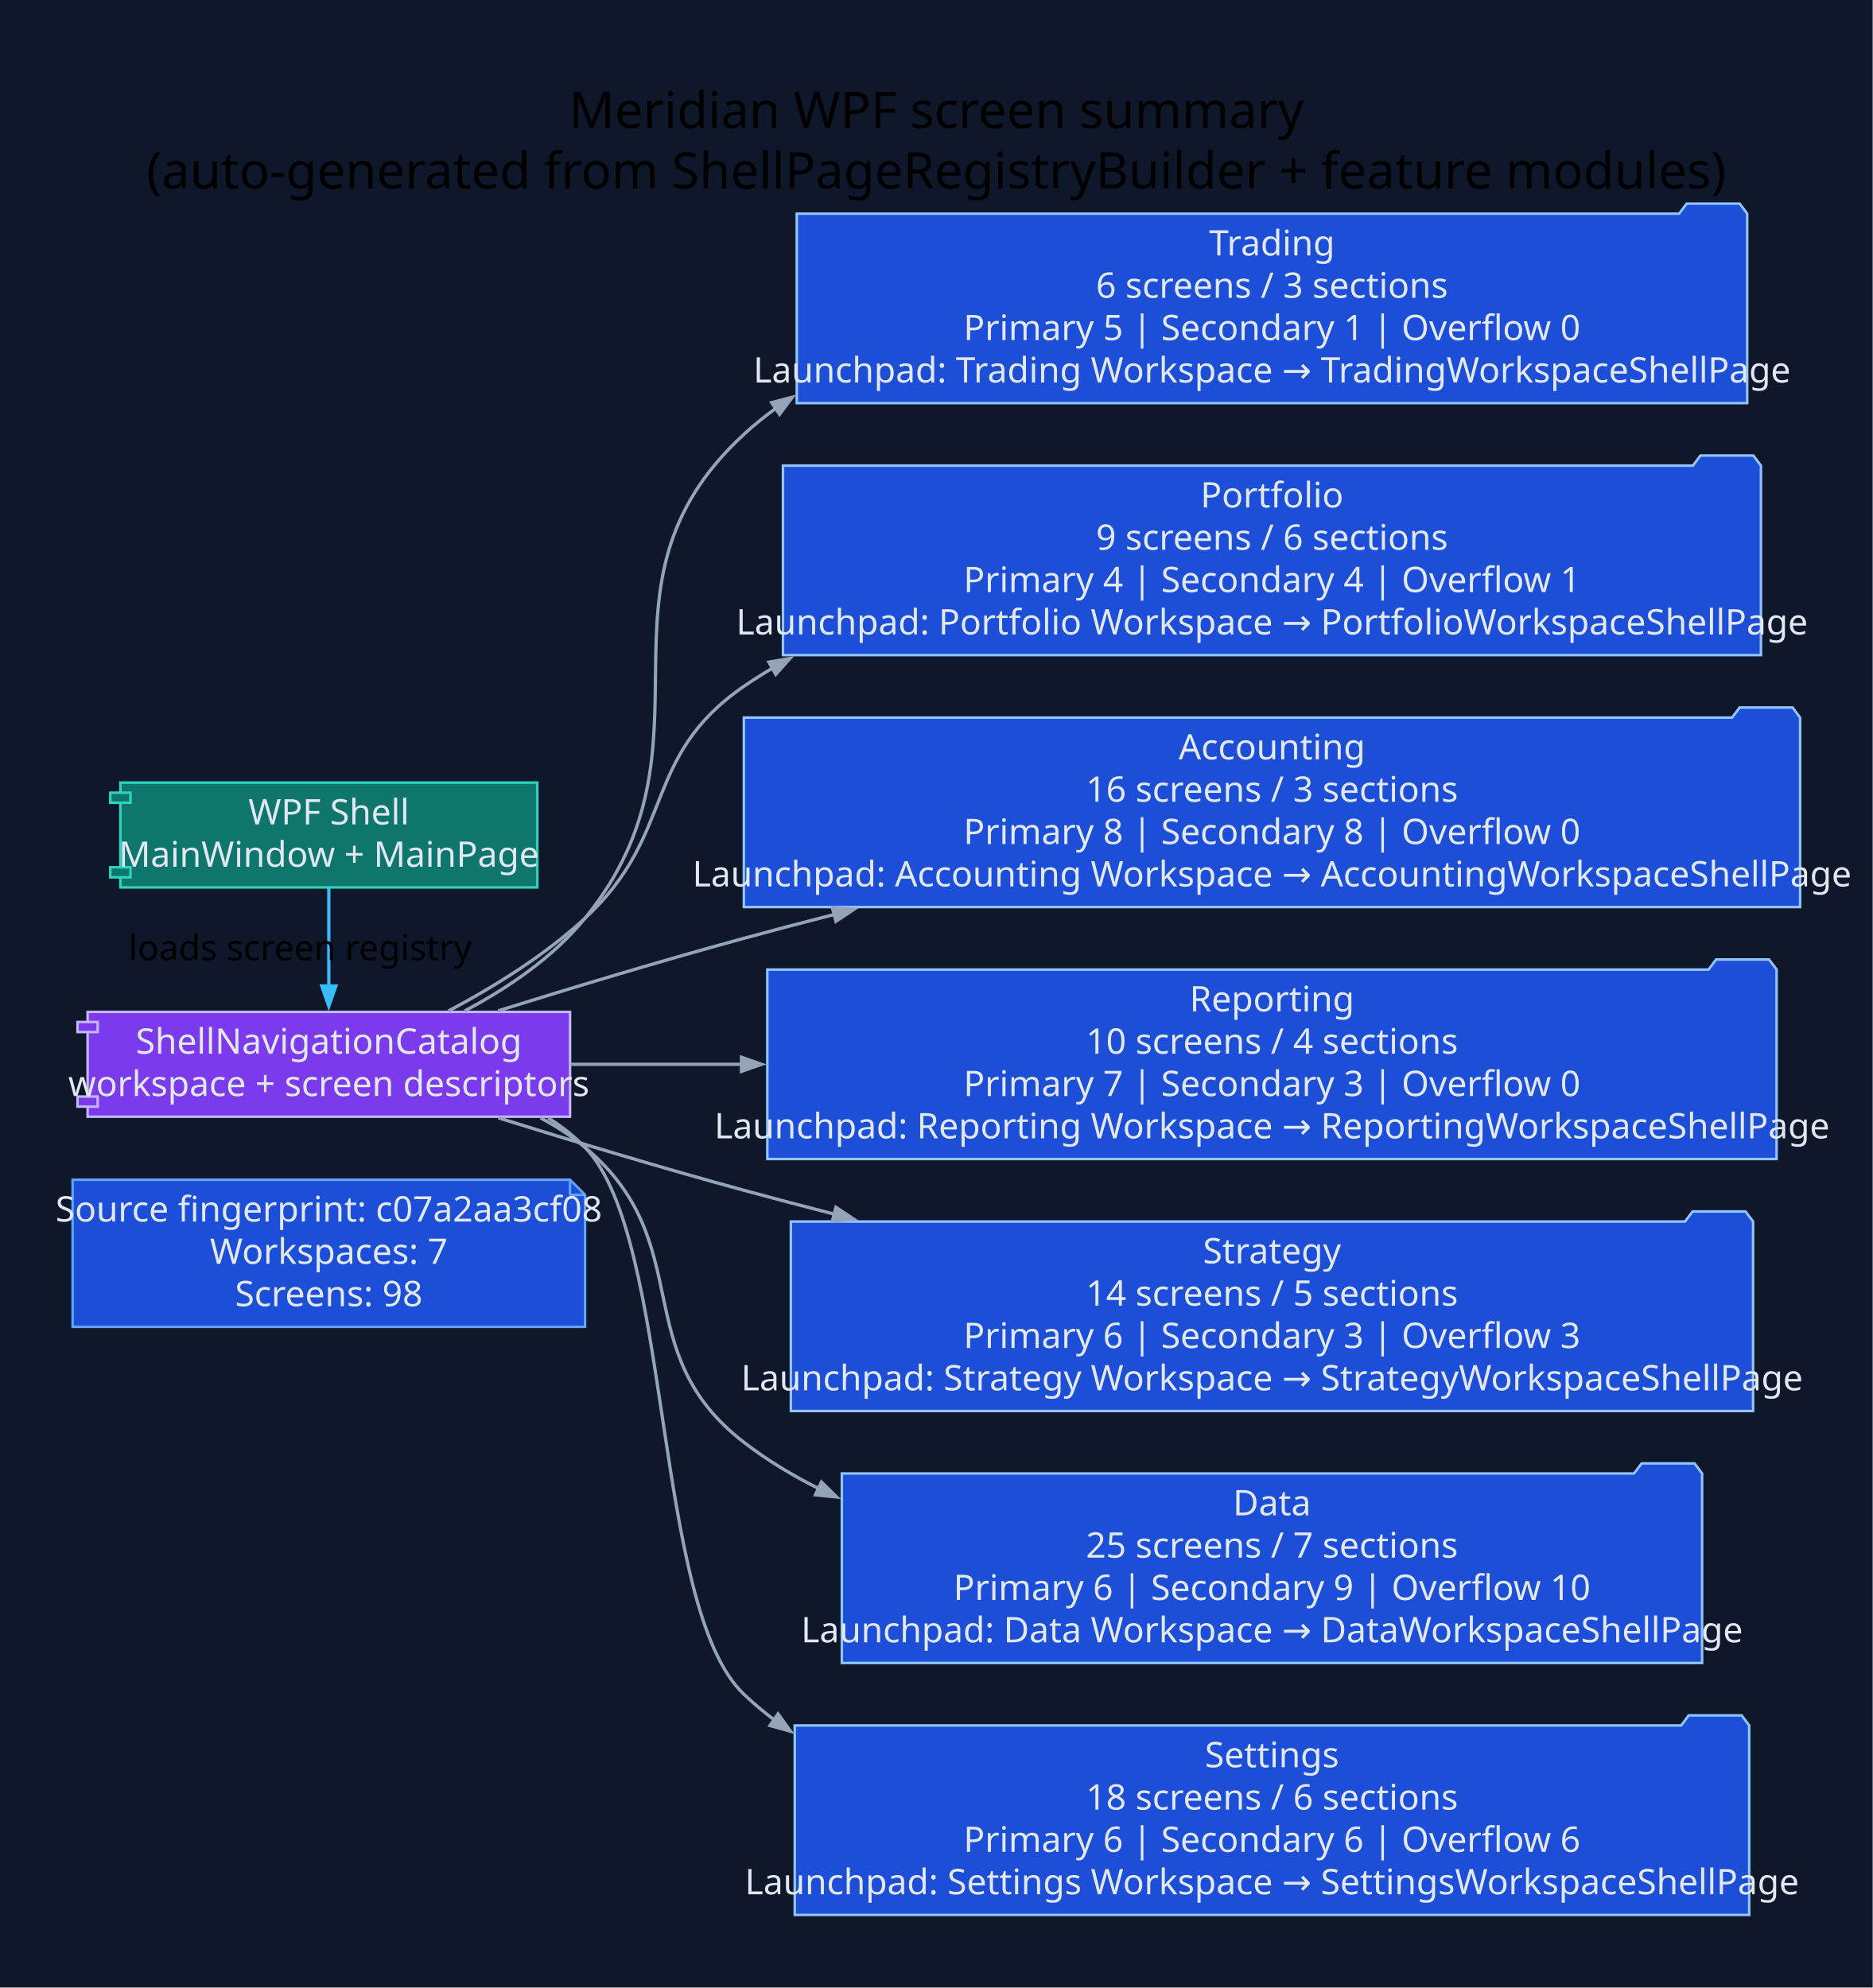
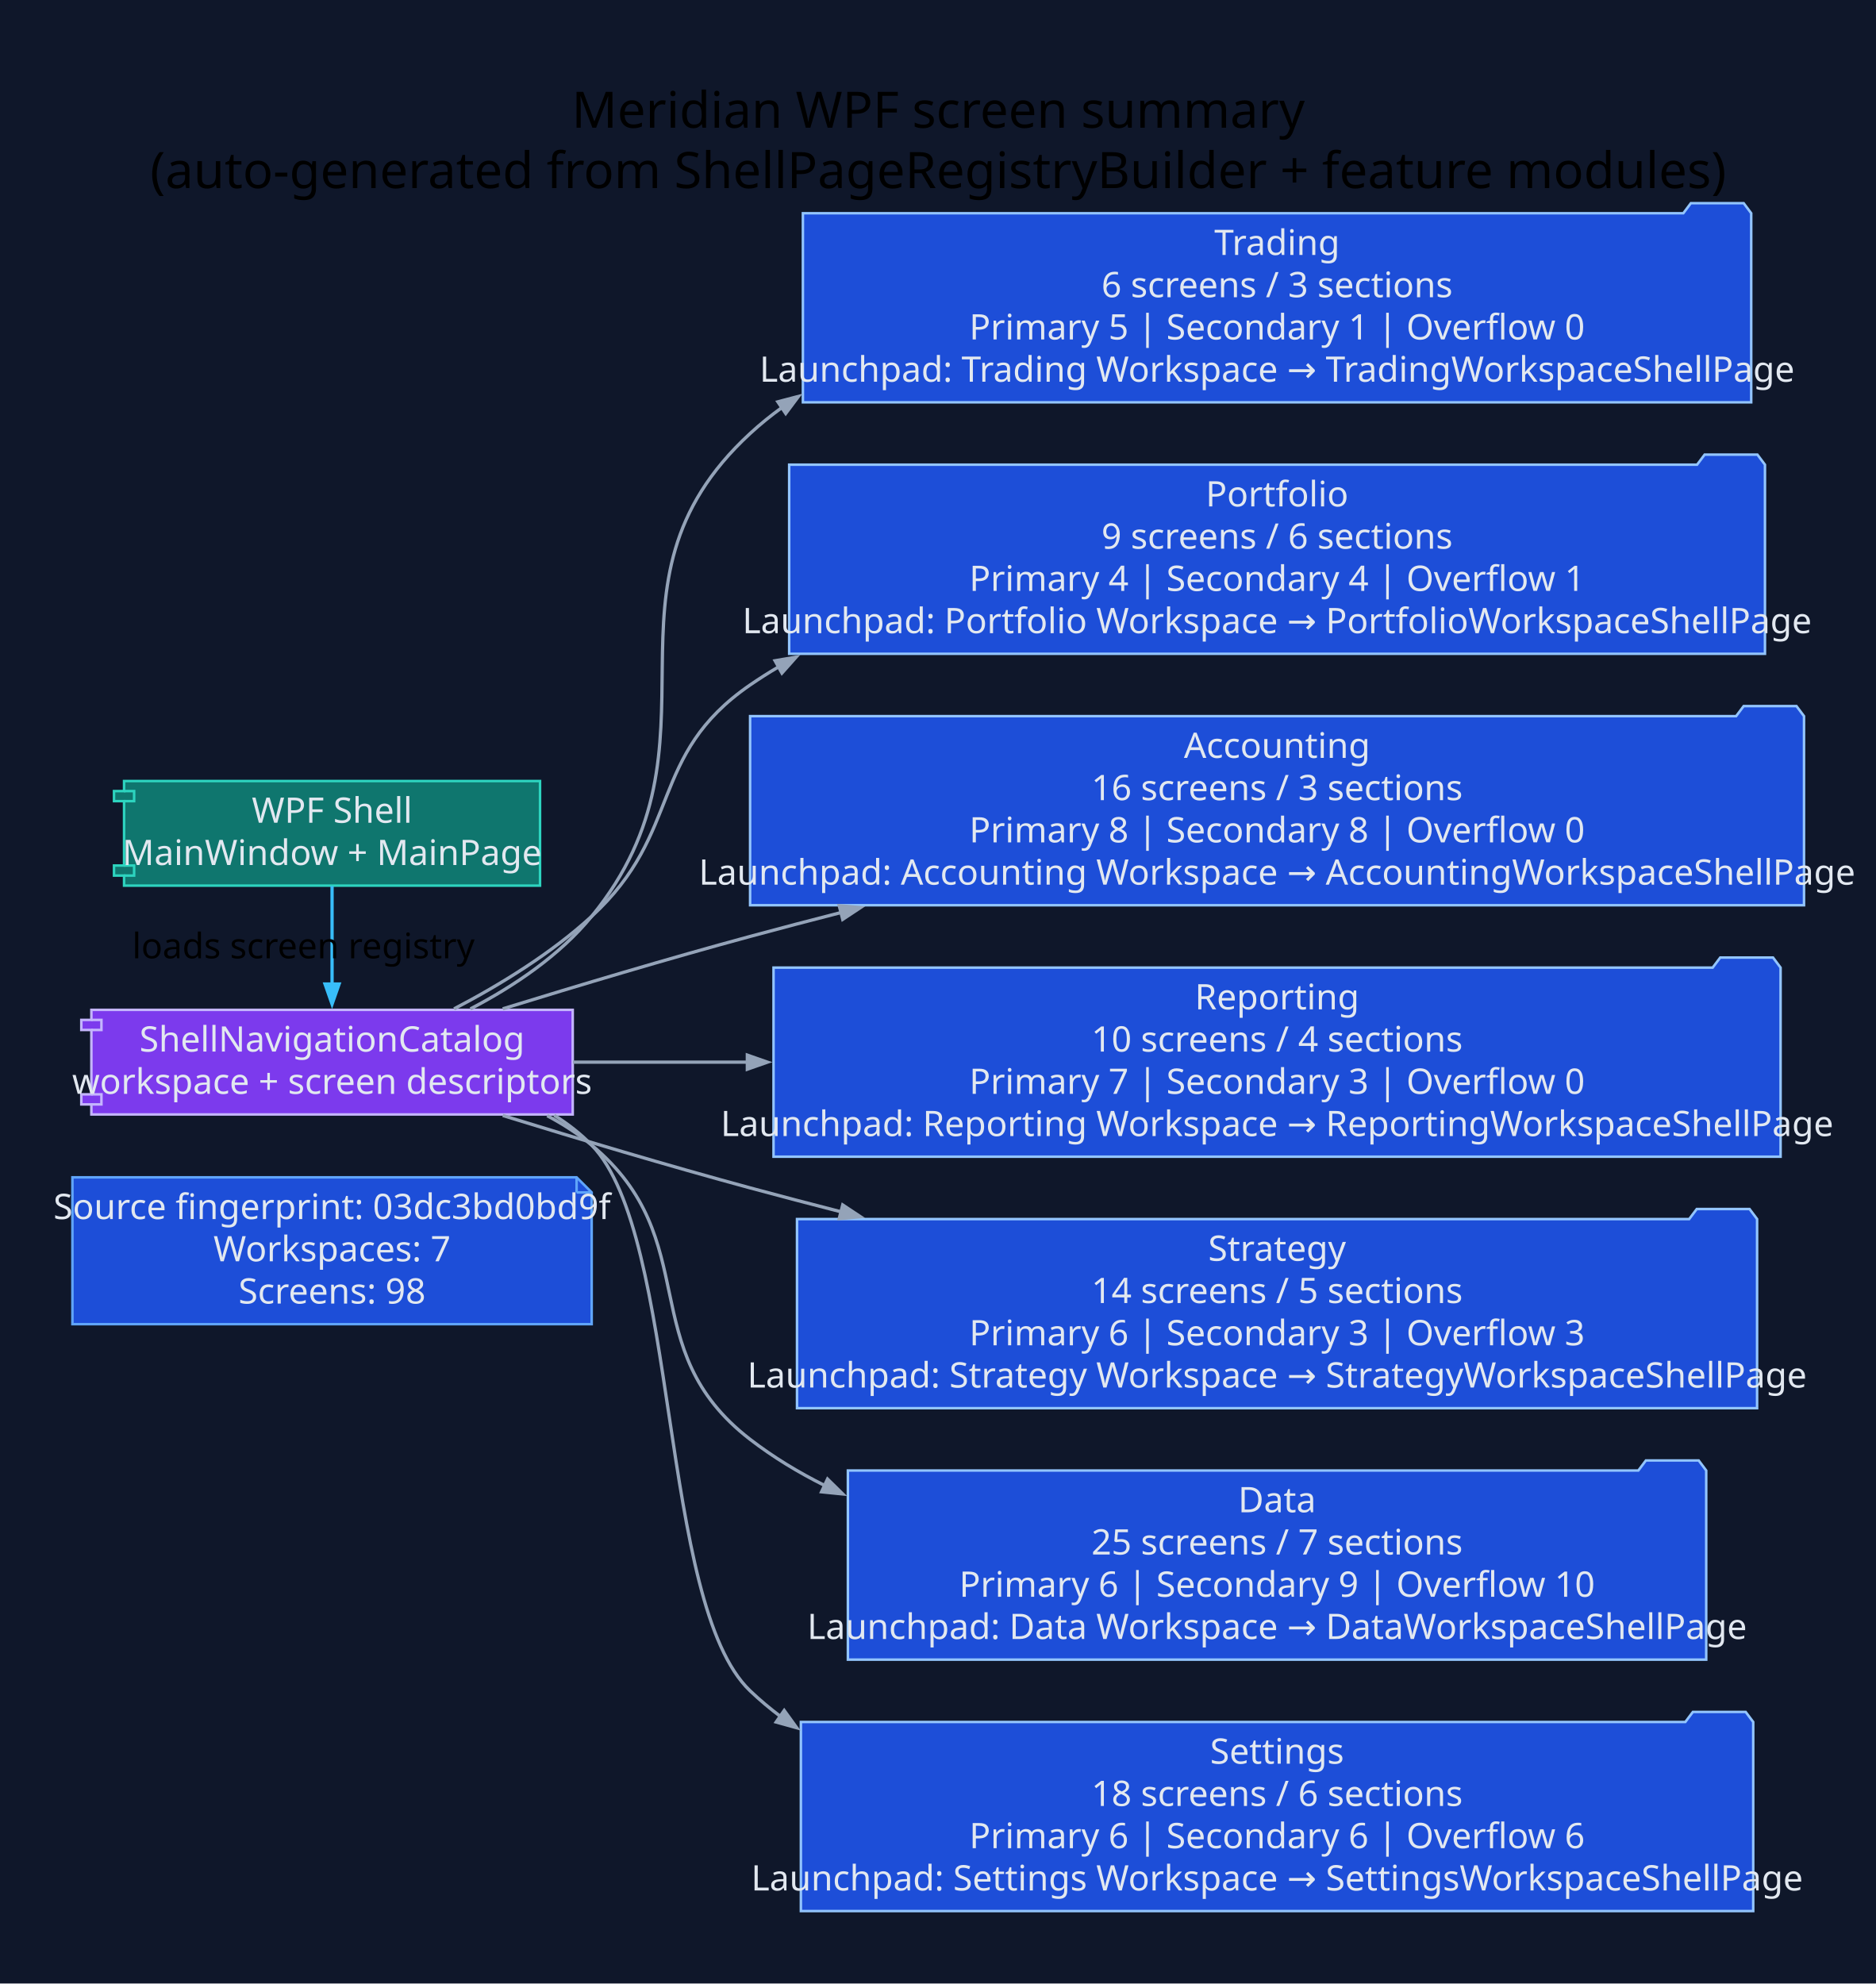
- <svg xmlns="http://www.w3.org/2000/svg" width="743pt" height="789pt" viewBox="0.00 0.00 743.00 789.00">
+ <svg xmlns="http://www.w3.org/2000/svg" width="746pt" height="789pt" viewBox="0.00 0.00 746.00 789.00">
  <g id="graph0" class="graph" transform="scale(1 1) rotate(0) translate(28.8 760)">
-     <polygon fill="#0f172a" stroke="none" points="-28.8,28.8 -28.8,-760 714.31,-760 714.31,28.8 -28.8,28.8" />
-     <text xml:space="preserve" text-anchor="middle" x="342.75" y="-709.2" font-family="Segoe UI" font-size="20.00">Meridian WPF screen summary</text>
-     <text xml:space="preserve" text-anchor="middle" x="342.75" y="-685.2" font-family="Segoe UI" font-size="20.00">(auto-generated from ShellPageRegistryBuilder + feature modules)</text>
+     <polygon fill="#0f172a" stroke="none" points="-28.8,28.8 -28.8,-760 717.45,-760 717.45,28.8 -28.8,28.8" />
+     <text xml:space="preserve" text-anchor="middle" x="344.33" y="-709.2" font-family="Segoe UI" font-size="20.00">Meridian WPF screen summary</text>
+     <text xml:space="preserve" text-anchor="middle" x="344.33" y="-685.2" font-family="Segoe UI" font-size="20.00">(auto-generated from ShellPageRegistryBuilder + feature modules)</text>
    <g id="node1" class="node">
-       <polygon fill="#1d4ed8" stroke="#60a5fa" points="197.37,-291.8 0,-291.8 0,-233.4 203.37,-233.4 203.37,-285.8 197.37,-291.8" />
-       <polyline fill="none" stroke="#60a5fa" points="197.37,-291.8 197.37,-285.8" />
-       <polyline fill="none" stroke="#60a5fa" points="203.37,-285.8 197.37,-285.8" />
-       <text xml:space="preserve" text-anchor="middle" x="101.68" y="-275.2" font-family="Segoe UI" font-size="14.00" fill="#e2e8f0">Source fingerprint: c07a2aa3cf08</text>
-       <text xml:space="preserve" text-anchor="middle" x="101.68" y="-258.4" font-family="Segoe UI" font-size="14.00" fill="#e2e8f0">Workspaces: 7</text>
-       <text xml:space="preserve" text-anchor="middle" x="101.68" y="-241.6" font-family="Segoe UI" font-size="14.00" fill="#e2e8f0">Screens: 98</text>
+       <polygon fill="#1d4ed8" stroke="#60a5fa" points="200.51,-291.8 0,-291.8 0,-233.4 206.51,-233.4 206.51,-285.8 200.51,-291.8" />
+       <polyline fill="none" stroke="#60a5fa" points="200.51,-291.8 200.51,-285.8" />
+       <polyline fill="none" stroke="#60a5fa" points="206.51,-285.8 200.51,-285.8" />
+       <text xml:space="preserve" text-anchor="middle" x="103.26" y="-275.2" font-family="Segoe UI" font-size="14.00" fill="#e2e8f0">Source fingerprint: 03dc3bd0bd9f</text>
+       <text xml:space="preserve" text-anchor="middle" x="103.26" y="-258.4" font-family="Segoe UI" font-size="14.00" fill="#e2e8f0">Workspaces: 7</text>
+       <text xml:space="preserve" text-anchor="middle" x="103.26" y="-241.6" font-family="Segoe UI" font-size="14.00" fill="#e2e8f0">Screens: 98</text>
    </g>
    <g id="node2" class="node">
-       <polygon fill="#0f766e" stroke="#2dd4bf" points="184.4,-449.4 18.97,-449.4 18.97,-445.4 14.97,-445.4 14.97,-441.4 18.97,-441.4 18.97,-415.8 14.97,-415.8 14.97,-411.8 18.97,-411.8 18.97,-407.8 184.4,-407.8 184.4,-449.4" />
-       <polyline fill="none" stroke="#2dd4bf" points="18.97,-445.4 22.97,-445.4 22.97,-441.4 18.97,-441.4" />
-       <polyline fill="none" stroke="#2dd4bf" points="18.97,-415.8 22.97,-415.8 22.97,-411.8 18.97,-411.8" />
-       <text xml:space="preserve" text-anchor="middle" x="101.68" y="-432.8" font-family="Segoe UI" font-size="14.00" fill="#e2e8f0">WPF Shell</text>
-       <text xml:space="preserve" text-anchor="middle" x="101.68" y="-416" font-family="Segoe UI" font-size="14.00" fill="#e2e8f0">MainWindow + MainPage</text>
+       <polygon fill="#0f766e" stroke="#2dd4bf" points="185.97,-449.4 20.54,-449.4 20.54,-445.4 16.54,-445.4 16.54,-441.4 20.54,-441.4 20.54,-415.8 16.54,-415.8 16.54,-411.8 20.54,-411.8 20.54,-407.8 185.97,-407.8 185.97,-449.4" />
+       <polyline fill="none" stroke="#2dd4bf" points="20.54,-445.4 24.54,-445.4 24.54,-441.4 20.54,-441.4" />
+       <polyline fill="none" stroke="#2dd4bf" points="20.54,-415.8 24.54,-415.8 24.54,-411.8 20.54,-411.8" />
+       <text xml:space="preserve" text-anchor="middle" x="103.26" y="-432.8" font-family="Segoe UI" font-size="14.00" fill="#e2e8f0">WPF Shell</text>
+       <text xml:space="preserve" text-anchor="middle" x="103.26" y="-416" font-family="Segoe UI" font-size="14.00" fill="#e2e8f0">MainWindow + MainPage</text>
    </g>
    <g id="node3" class="node">
-       <polygon fill="#7c3aed" stroke="#c4b5fd" points="197.4,-358.4 5.96,-358.4 5.96,-354.4 1.96,-354.4 1.96,-350.4 5.96,-350.4 5.96,-324.8 1.96,-324.8 1.96,-320.8 5.96,-320.8 5.96,-316.8 197.4,-316.8 197.4,-358.4" />
-       <polyline fill="none" stroke="#c4b5fd" points="5.96,-354.4 9.96,-354.4 9.96,-350.4 5.96,-350.4" />
-       <polyline fill="none" stroke="#c4b5fd" points="5.96,-324.8 9.96,-324.8 9.96,-320.8 5.96,-320.8" />
-       <text xml:space="preserve" text-anchor="middle" x="101.68" y="-341.8" font-family="Segoe UI" font-size="14.00" fill="#e2e8f0">ShellNavigationCatalog</text>
-       <text xml:space="preserve" text-anchor="middle" x="101.68" y="-325" font-family="Segoe UI" font-size="14.00" fill="#e2e8f0">workspace + screen descriptors</text>
+       <polygon fill="#7c3aed" stroke="#c4b5fd" points="198.97,-358.4 7.54,-358.4 7.54,-354.4 3.54,-354.4 3.54,-350.4 7.54,-350.4 7.54,-324.8 3.54,-324.8 3.54,-320.8 7.54,-320.8 7.54,-316.8 198.97,-316.8 198.97,-358.4" />
+       <polyline fill="none" stroke="#c4b5fd" points="7.54,-354.4 11.54,-354.4 11.54,-350.4 7.54,-350.4" />
+       <polyline fill="none" stroke="#c4b5fd" points="7.54,-324.8 11.54,-324.8 11.54,-320.8 7.54,-320.8" />
+       <text xml:space="preserve" text-anchor="middle" x="103.26" y="-341.8" font-family="Segoe UI" font-size="14.00" fill="#e2e8f0">ShellNavigationCatalog</text>
+       <text xml:space="preserve" text-anchor="middle" x="103.26" y="-325" font-family="Segoe UI" font-size="14.00" fill="#e2e8f0">workspace + screen descriptors</text>
    </g>
    <g id="edge1" class="edge">
-       <path fill="none" stroke="#38bdf8" stroke-width="1.3" d="M101.68,-407.61C101.68,-396.03 101.68,-381.43 101.68,-368.56" />
-       <polygon fill="#38bdf8" stroke="#38bdf8" stroke-width="1.3" points="104.48,-368.67 101.68,-360.67 98.88,-368.67 104.48,-368.67" />
-       <text xml:space="preserve" text-anchor="middle" x="90.28" y="-378.9" font-family="Segoe UI" font-size="14.00">loads screen registry</text>
+       <path fill="none" stroke="#38bdf8" stroke-width="1.3" d="M103.26,-407.61C103.26,-396.03 103.26,-381.43 103.26,-368.56" />
+       <polygon fill="#38bdf8" stroke="#38bdf8" stroke-width="1.3" points="106.06,-368.67 103.26,-360.67 100.46,-368.67 106.06,-368.67" />
+       <text xml:space="preserve" text-anchor="middle" x="91.86" y="-378.9" font-family="Segoe UI" font-size="14.00">loads screen registry</text>
    </g>
    <g id="node4" class="node">
-       <polygon fill="#1d4ed8" stroke="#93c5fd" points="664.51,-675.2 661.51,-679.2 640.51,-679.2 637.51,-675.2 287.37,-675.2 287.37,-600 664.51,-600 664.51,-675.2" />
-       <text xml:space="preserve" text-anchor="middle" x="475.94" y="-658.6" font-family="Segoe UI" font-size="14.00" fill="#e2e8f0">Trading</text>
-       <text xml:space="preserve" text-anchor="middle" x="475.94" y="-641.8" font-family="Segoe UI" font-size="14.00" fill="#e2e8f0">6 screens / 3 sections</text>
-       <text xml:space="preserve" text-anchor="middle" x="475.94" y="-625" font-family="Segoe UI" font-size="14.00" fill="#e2e8f0">Primary 5 | Secondary 1 | Overflow 0</text>
-       <text xml:space="preserve" text-anchor="middle" x="475.94" y="-608.2" font-family="Segoe UI" font-size="14.00" fill="#e2e8f0">Launchpad: Trading Workspace → TradingWorkspaceShellPage</text>
+       <polygon fill="#1d4ed8" stroke="#93c5fd" points="667.65,-675.2 664.65,-679.2 643.65,-679.2 640.65,-675.2 290.51,-675.2 290.51,-600 667.65,-600 667.65,-675.2" />
+       <text xml:space="preserve" text-anchor="middle" x="479.08" y="-658.6" font-family="Segoe UI" font-size="14.00" fill="#e2e8f0">Trading</text>
+       <text xml:space="preserve" text-anchor="middle" x="479.08" y="-641.8" font-family="Segoe UI" font-size="14.00" fill="#e2e8f0">6 screens / 3 sections</text>
+       <text xml:space="preserve" text-anchor="middle" x="479.08" y="-625" font-family="Segoe UI" font-size="14.00" fill="#e2e8f0">Primary 5 | Secondary 1 | Overflow 0</text>
+       <text xml:space="preserve" text-anchor="middle" x="479.08" y="-608.2" font-family="Segoe UI" font-size="14.00" fill="#e2e8f0">Launchpad: Trading Workspace → TradingWorkspaceShellPage</text>
    </g>
    <g id="edge2" class="edge">
-       <path fill="none" stroke="#94a3b8" stroke-width="1.3" d="M155.63,-358.8C172.86,-367.92 190.77,-380.1 203.37,-395.6 260.02,-465.29 200.32,-526.74 266.37,-587.6 270.39,-591.31 274.64,-594.75 279.07,-597.95" />
-       <polygon fill="#94a3b8" stroke="#94a3b8" stroke-width="1.3" points="277.41,-600.21 285.61,-602.36 280.54,-595.57 277.41,-600.21" />
+       <path fill="none" stroke="#94a3b8" stroke-width="1.3" d="M158.29,-358.78C175.7,-367.87 193.78,-380.04 206.51,-395.6 263.4,-465.1 203.46,-526.74 269.51,-587.6 273.53,-591.31 277.78,-594.75 282.21,-597.95" />
+       <polygon fill="#94a3b8" stroke="#94a3b8" stroke-width="1.3" points="280.55,-600.21 288.75,-602.36 283.68,-595.57 280.55,-600.21" />
    </g>
    <g id="node5" class="node">
-       <polygon fill="#1d4ed8" stroke="#93c5fd" points="669.97,-575.2 666.97,-579.2 645.97,-579.2 642.97,-575.2 281.9,-575.2 281.9,-500 669.97,-500 669.97,-575.2" />
-       <text xml:space="preserve" text-anchor="middle" x="475.94" y="-558.6" font-family="Segoe UI" font-size="14.00" fill="#e2e8f0">Portfolio</text>
-       <text xml:space="preserve" text-anchor="middle" x="475.94" y="-541.8" font-family="Segoe UI" font-size="14.00" fill="#e2e8f0">9 screens / 6 sections</text>
-       <text xml:space="preserve" text-anchor="middle" x="475.94" y="-525" font-family="Segoe UI" font-size="14.00" fill="#e2e8f0">Primary 4 | Secondary 4 | Overflow 1</text>
-       <text xml:space="preserve" text-anchor="middle" x="475.94" y="-508.2" font-family="Segoe UI" font-size="14.00" fill="#e2e8f0">Launchpad: Portfolio Workspace → PortfolioWorkspaceShellPage</text>
+       <polygon fill="#1d4ed8" stroke="#93c5fd" points="673.12,-575.2 670.12,-579.2 649.12,-579.2 646.12,-575.2 285.05,-575.2 285.05,-500 673.12,-500 673.12,-575.2" />
+       <text xml:space="preserve" text-anchor="middle" x="479.08" y="-558.6" font-family="Segoe UI" font-size="14.00" fill="#e2e8f0">Portfolio</text>
+       <text xml:space="preserve" text-anchor="middle" x="479.08" y="-541.8" font-family="Segoe UI" font-size="14.00" fill="#e2e8f0">9 screens / 6 sections</text>
+       <text xml:space="preserve" text-anchor="middle" x="479.08" y="-525" font-family="Segoe UI" font-size="14.00" fill="#e2e8f0">Primary 4 | Secondary 4 | Overflow 1</text>
+       <text xml:space="preserve" text-anchor="middle" x="479.08" y="-508.2" font-family="Segoe UI" font-size="14.00" fill="#e2e8f0">Launchpad: Portfolio Workspace → PortfolioWorkspaceShellPage</text>
    </g>
    <g id="edge3" class="edge">
-       <path fill="none" stroke="#94a3b8" stroke-width="1.3" d="M149.2,-358.78C167.33,-368.41 187.52,-380.94 203.37,-395.6 239.74,-429.25 225.54,-459.5 266.37,-487.6 270.05,-490.13 273.84,-492.54 277.73,-494.82" />
-       <polygon fill="#94a3b8" stroke="#94a3b8" stroke-width="1.3" points="276.31,-497.24 284.66,-498.67 279.03,-492.34 276.31,-497.24" />
+       <path fill="none" stroke="#94a3b8" stroke-width="1.3" d="M151.77,-358.79C170.12,-368.38 190.51,-380.89 206.51,-395.6 243,-429.13 228.69,-459.5 269.51,-487.6 273.19,-490.13 276.98,-492.54 280.87,-494.82" />
+       <polygon fill="#94a3b8" stroke="#94a3b8" stroke-width="1.3" points="279.45,-497.24 287.8,-498.67 282.17,-492.34 279.45,-497.24" />
    </g>
    <g id="node6" class="node">
-       <polygon fill="#1d4ed8" stroke="#93c5fd" points="685.51,-475.2 682.51,-479.2 661.51,-479.2 658.51,-475.2 266.37,-475.2 266.37,-400 685.51,-400 685.51,-475.2" />
-       <text xml:space="preserve" text-anchor="middle" x="475.94" y="-458.6" font-family="Segoe UI" font-size="14.00" fill="#e2e8f0">Accounting</text>
-       <text xml:space="preserve" text-anchor="middle" x="475.94" y="-441.8" font-family="Segoe UI" font-size="14.00" fill="#e2e8f0">16 screens / 3 sections</text>
-       <text xml:space="preserve" text-anchor="middle" x="475.94" y="-425" font-family="Segoe UI" font-size="14.00" fill="#e2e8f0">Primary 8 | Secondary 8 | Overflow 0</text>
-       <text xml:space="preserve" text-anchor="middle" x="475.94" y="-408.2" font-family="Segoe UI" font-size="14.00" fill="#e2e8f0">Launchpad: Accounting Workspace → AccountingWorkspaceShellPage</text>
+       <polygon fill="#1d4ed8" stroke="#93c5fd" points="688.65,-475.2 685.65,-479.2 664.65,-479.2 661.65,-475.2 269.51,-475.2 269.51,-400 688.65,-400 688.65,-475.2" />
+       <text xml:space="preserve" text-anchor="middle" x="479.08" y="-458.6" font-family="Segoe UI" font-size="14.00" fill="#e2e8f0">Accounting</text>
+       <text xml:space="preserve" text-anchor="middle" x="479.08" y="-441.8" font-family="Segoe UI" font-size="14.00" fill="#e2e8f0">16 screens / 3 sections</text>
+       <text xml:space="preserve" text-anchor="middle" x="479.08" y="-425" font-family="Segoe UI" font-size="14.00" fill="#e2e8f0">Primary 8 | Secondary 8 | Overflow 0</text>
+       <text xml:space="preserve" text-anchor="middle" x="479.08" y="-408.2" font-family="Segoe UI" font-size="14.00" fill="#e2e8f0">Launchpad: Accounting Workspace → AccountingWorkspaceShellPage</text>
    </g>
    <g id="edge4" class="edge">
-       <path fill="none" stroke="#94a3b8" stroke-width="1.3" d="M168.91,-358.84C198.6,-368.1 234.11,-378.82 266.37,-387.6 278.1,-390.8 290.24,-393.99 302.49,-397.13" />
-       <polygon fill="#94a3b8" stroke="#94a3b8" stroke-width="1.3" points="301.52,-399.78 309.97,-399.04 302.9,-394.35 301.52,-399.78" />
+       <path fill="none" stroke="#94a3b8" stroke-width="1.3" d="M171.14,-358.81C201.11,-368.06 236.96,-378.78 269.51,-387.6 281.32,-390.8 293.54,-394 305.87,-397.16" />
+       <polygon fill="#94a3b8" stroke="#94a3b8" stroke-width="1.3" points="304.96,-399.81 313.4,-399.07 306.34,-394.39 304.96,-399.81" />
    </g>
    <g id="node7" class="node">
-       <polygon fill="#1d4ed8" stroke="#93c5fd" points="676.18,-375.2 673.18,-379.2 652.18,-379.2 649.18,-375.2 275.69,-375.2 275.69,-300 676.18,-300 676.18,-375.2" />
-       <text xml:space="preserve" text-anchor="middle" x="475.94" y="-358.6" font-family="Segoe UI" font-size="14.00" fill="#e2e8f0">Reporting</text>
-       <text xml:space="preserve" text-anchor="middle" x="475.94" y="-341.8" font-family="Segoe UI" font-size="14.00" fill="#e2e8f0">10 screens / 4 sections</text>
-       <text xml:space="preserve" text-anchor="middle" x="475.94" y="-325" font-family="Segoe UI" font-size="14.00" fill="#e2e8f0">Primary 7 | Secondary 3 | Overflow 0</text>
-       <text xml:space="preserve" text-anchor="middle" x="475.94" y="-308.2" font-family="Segoe UI" font-size="14.00" fill="#e2e8f0">Launchpad: Reporting Workspace → ReportingWorkspaceShellPage</text>
+       <polygon fill="#1d4ed8" stroke="#93c5fd" points="679.33,-375.2 676.33,-379.2 655.33,-379.2 652.33,-375.2 278.83,-375.2 278.83,-300 679.33,-300 679.33,-375.2" />
+       <text xml:space="preserve" text-anchor="middle" x="479.08" y="-358.6" font-family="Segoe UI" font-size="14.00" fill="#e2e8f0">Reporting</text>
+       <text xml:space="preserve" text-anchor="middle" x="479.08" y="-341.8" font-family="Segoe UI" font-size="14.00" fill="#e2e8f0">10 screens / 4 sections</text>
+       <text xml:space="preserve" text-anchor="middle" x="479.08" y="-325" font-family="Segoe UI" font-size="14.00" fill="#e2e8f0">Primary 7 | Secondary 3 | Overflow 0</text>
+       <text xml:space="preserve" text-anchor="middle" x="479.08" y="-308.2" font-family="Segoe UI" font-size="14.00" fill="#e2e8f0">Launchpad: Reporting Workspace → ReportingWorkspaceShellPage</text>
    </g>
    <g id="edge5" class="edge">
-       <path fill="none" stroke="#94a3b8" stroke-width="1.3" d="M197.58,-337.6C218.69,-337.6 241.88,-337.6 265.58,-337.6" />
-       <polygon fill="#94a3b8" stroke="#94a3b8" stroke-width="1.3" points="265.43,-340.4 273.43,-337.6 265.43,-334.8 265.43,-340.4" />
+       <path fill="none" stroke="#94a3b8" stroke-width="1.3" d="M199.07,-337.6C220.65,-337.6 244.41,-337.6 268.69,-337.6" />
+       <polygon fill="#94a3b8" stroke="#94a3b8" stroke-width="1.3" points="268.41,-340.4 276.41,-337.6 268.41,-334.8 268.41,-340.4" />
    </g>
    <g id="node8" class="node">
-       <polygon fill="#1d4ed8" stroke="#93c5fd" points="666.85,-275.2 663.85,-279.2 642.85,-279.2 639.85,-275.2 285.03,-275.2 285.03,-200 666.85,-200 666.85,-275.2" />
-       <text xml:space="preserve" text-anchor="middle" x="475.94" y="-258.6" font-family="Segoe UI" font-size="14.00" fill="#e2e8f0">Strategy</text>
-       <text xml:space="preserve" text-anchor="middle" x="475.94" y="-241.8" font-family="Segoe UI" font-size="14.00" fill="#e2e8f0">14 screens / 5 sections</text>
-       <text xml:space="preserve" text-anchor="middle" x="475.94" y="-225" font-family="Segoe UI" font-size="14.00" fill="#e2e8f0">Primary 6 | Secondary 3 | Overflow 3</text>
-       <text xml:space="preserve" text-anchor="middle" x="475.94" y="-208.2" font-family="Segoe UI" font-size="14.00" fill="#e2e8f0">Launchpad: Strategy Workspace → StrategyWorkspaceShellPage</text>
+       <polygon fill="#1d4ed8" stroke="#93c5fd" points="669.99,-275.2 666.99,-279.2 645.99,-279.2 642.99,-275.2 288.17,-275.2 288.17,-200 669.99,-200 669.99,-275.2" />
+       <text xml:space="preserve" text-anchor="middle" x="479.08" y="-258.6" font-family="Segoe UI" font-size="14.00" fill="#e2e8f0">Strategy</text>
+       <text xml:space="preserve" text-anchor="middle" x="479.08" y="-241.8" font-family="Segoe UI" font-size="14.00" fill="#e2e8f0">14 screens / 5 sections</text>
+       <text xml:space="preserve" text-anchor="middle" x="479.08" y="-225" font-family="Segoe UI" font-size="14.00" fill="#e2e8f0">Primary 6 | Secondary 3 | Overflow 3</text>
+       <text xml:space="preserve" text-anchor="middle" x="479.08" y="-208.2" font-family="Segoe UI" font-size="14.00" fill="#e2e8f0">Launchpad: Strategy Workspace → StrategyWorkspaceShellPage</text>
    </g>
    <g id="edge6" class="edge">
-       <path fill="none" stroke="#94a3b8" stroke-width="1.3" d="M168.91,-316.36C198.6,-307.1 234.11,-296.38 266.37,-287.6 278.1,-284.4 290.24,-281.21 302.49,-278.07" />
-       <polygon fill="#94a3b8" stroke="#94a3b8" stroke-width="1.3" points="302.9,-280.85 309.97,-276.16 301.52,-275.42 302.9,-280.85" />
+       <path fill="none" stroke="#94a3b8" stroke-width="1.3" d="M171.14,-316.39C201.11,-307.14 236.96,-296.42 269.51,-287.6 281.32,-284.4 293.54,-281.2 305.87,-278.04" />
+       <polygon fill="#94a3b8" stroke="#94a3b8" stroke-width="1.3" points="306.34,-280.81 313.4,-276.13 304.96,-275.39 306.34,-280.81" />
    </g>
    <g id="node9" class="node">
-       <polygon fill="#1d4ed8" stroke="#93c5fd" points="646.62,-175.2 643.62,-179.2 622.62,-179.2 619.62,-175.2 305.26,-175.2 305.26,-100 646.62,-100 646.62,-175.2" />
-       <text xml:space="preserve" text-anchor="middle" x="475.94" y="-158.6" font-family="Segoe UI" font-size="14.00" fill="#e2e8f0">Data</text>
-       <text xml:space="preserve" text-anchor="middle" x="475.94" y="-141.8" font-family="Segoe UI" font-size="14.00" fill="#e2e8f0">25 screens / 7 sections</text>
-       <text xml:space="preserve" text-anchor="middle" x="475.94" y="-125" font-family="Segoe UI" font-size="14.00" fill="#e2e8f0">Primary 6 | Secondary 9 | Overflow 10</text>
-       <text xml:space="preserve" text-anchor="middle" x="475.94" y="-108.2" font-family="Segoe UI" font-size="14.00" fill="#e2e8f0">Launchpad: Data Workspace → DataWorkspaceShellPage</text>
+       <polygon fill="#1d4ed8" stroke="#93c5fd" points="649.76,-175.2 646.76,-179.2 625.76,-179.2 622.76,-175.2 308.4,-175.2 308.4,-100 649.76,-100 649.76,-175.2" />
+       <text xml:space="preserve" text-anchor="middle" x="479.08" y="-158.6" font-family="Segoe UI" font-size="14.00" fill="#e2e8f0">Data</text>
+       <text xml:space="preserve" text-anchor="middle" x="479.08" y="-141.8" font-family="Segoe UI" font-size="14.00" fill="#e2e8f0">25 screens / 7 sections</text>
+       <text xml:space="preserve" text-anchor="middle" x="479.08" y="-125" font-family="Segoe UI" font-size="14.00" fill="#e2e8f0">Primary 6 | Secondary 9 | Overflow 10</text>
+       <text xml:space="preserve" text-anchor="middle" x="479.08" y="-108.2" font-family="Segoe UI" font-size="14.00" fill="#e2e8f0">Launchpad: Data Workspace → DataWorkspaceShellPage</text>
    </g>
    <g id="edge7" class="edge">
-       <path fill="none" stroke="#94a3b8" stroke-width="1.3" d="M185.71,-316.32C192.02,-312.97 198.01,-309.09 203.37,-304.6 248.66,-266.7 219.57,-223.63 266.37,-187.6 275.53,-180.55 285.54,-174.47 296.05,-169.23" />
-       <polygon fill="#94a3b8" stroke="#94a3b8" stroke-width="1.3" points="297.17,-171.8 303.22,-165.87 294.79,-166.73 297.17,-171.8" />
+       <path fill="none" stroke="#94a3b8" stroke-width="1.3" d="M188.82,-316.3C195.14,-312.95 201.14,-309.08 206.51,-304.6 251.89,-266.8 222.71,-223.63 269.51,-187.6 278.67,-180.55 288.68,-174.47 299.2,-169.23" />
+       <polygon fill="#94a3b8" stroke="#94a3b8" stroke-width="1.3" points="300.31,-171.8 306.36,-165.87 297.93,-166.73 300.31,-171.8" />
    </g>
    <g id="node10" class="node">
-       <polygon fill="#1d4ed8" stroke="#93c5fd" points="665.31,-75.2 662.31,-79.2 641.31,-79.2 638.31,-75.2 286.57,-75.2 286.57,0 665.31,0 665.31,-75.2" />
-       <text xml:space="preserve" text-anchor="middle" x="475.94" y="-58.6" font-family="Segoe UI" font-size="14.00" fill="#e2e8f0">Settings</text>
-       <text xml:space="preserve" text-anchor="middle" x="475.94" y="-41.8" font-family="Segoe UI" font-size="14.00" fill="#e2e8f0">18 screens / 6 sections</text>
-       <text xml:space="preserve" text-anchor="middle" x="475.94" y="-25" font-family="Segoe UI" font-size="14.00" fill="#e2e8f0">Primary 6 | Secondary 6 | Overflow 6</text>
-       <text xml:space="preserve" text-anchor="middle" x="475.94" y="-8.2" font-family="Segoe UI" font-size="14.00" fill="#e2e8f0">Launchpad: Settings Workspace → SettingsWorkspaceShellPage</text>
+       <polygon fill="#1d4ed8" stroke="#93c5fd" points="668.45,-75.2 665.45,-79.2 644.45,-79.2 641.45,-75.2 289.71,-75.2 289.71,0 668.45,0 668.45,-75.2" />
+       <text xml:space="preserve" text-anchor="middle" x="479.08" y="-58.6" font-family="Segoe UI" font-size="14.00" fill="#e2e8f0">Settings</text>
+       <text xml:space="preserve" text-anchor="middle" x="479.08" y="-41.8" font-family="Segoe UI" font-size="14.00" fill="#e2e8f0">18 screens / 6 sections</text>
+       <text xml:space="preserve" text-anchor="middle" x="479.08" y="-25" font-family="Segoe UI" font-size="14.00" fill="#e2e8f0">Primary 6 | Secondary 6 | Overflow 6</text>
+       <text xml:space="preserve" text-anchor="middle" x="479.08" y="-8.2" font-family="Segoe UI" font-size="14.00" fill="#e2e8f0">Launchpad: Settings Workspace → SettingsWorkspaceShellPage</text>
    </g>
    <g id="edge8" class="edge">
-       <path fill="none" stroke="#94a3b8" stroke-width="1.3" d="M188.7,-316.34C194.05,-312.98 199.02,-309.1 203.37,-304.6 238.26,-268.49 230.03,-122.26 266.37,-87.6 270.24,-83.91 274.34,-80.47 278.62,-77.27" />
-       <polygon fill="#94a3b8" stroke="#94a3b8" stroke-width="1.3" points="279.94,-79.77 284.9,-72.9 276.74,-75.17 279.94,-79.77" />
+       <path fill="none" stroke="#94a3b8" stroke-width="1.3" d="M191.61,-316.46C197.04,-313.07 202.09,-309.15 206.51,-304.6 241.49,-268.57 233.18,-122.26 269.51,-87.6 273.38,-83.91 277.48,-80.47 281.76,-77.27" />
+       <polygon fill="#94a3b8" stroke="#94a3b8" stroke-width="1.3" points="283.08,-79.77 288.05,-72.9 279.88,-75.17 283.08,-79.77" />
    </g>
  </g>
</svg>
